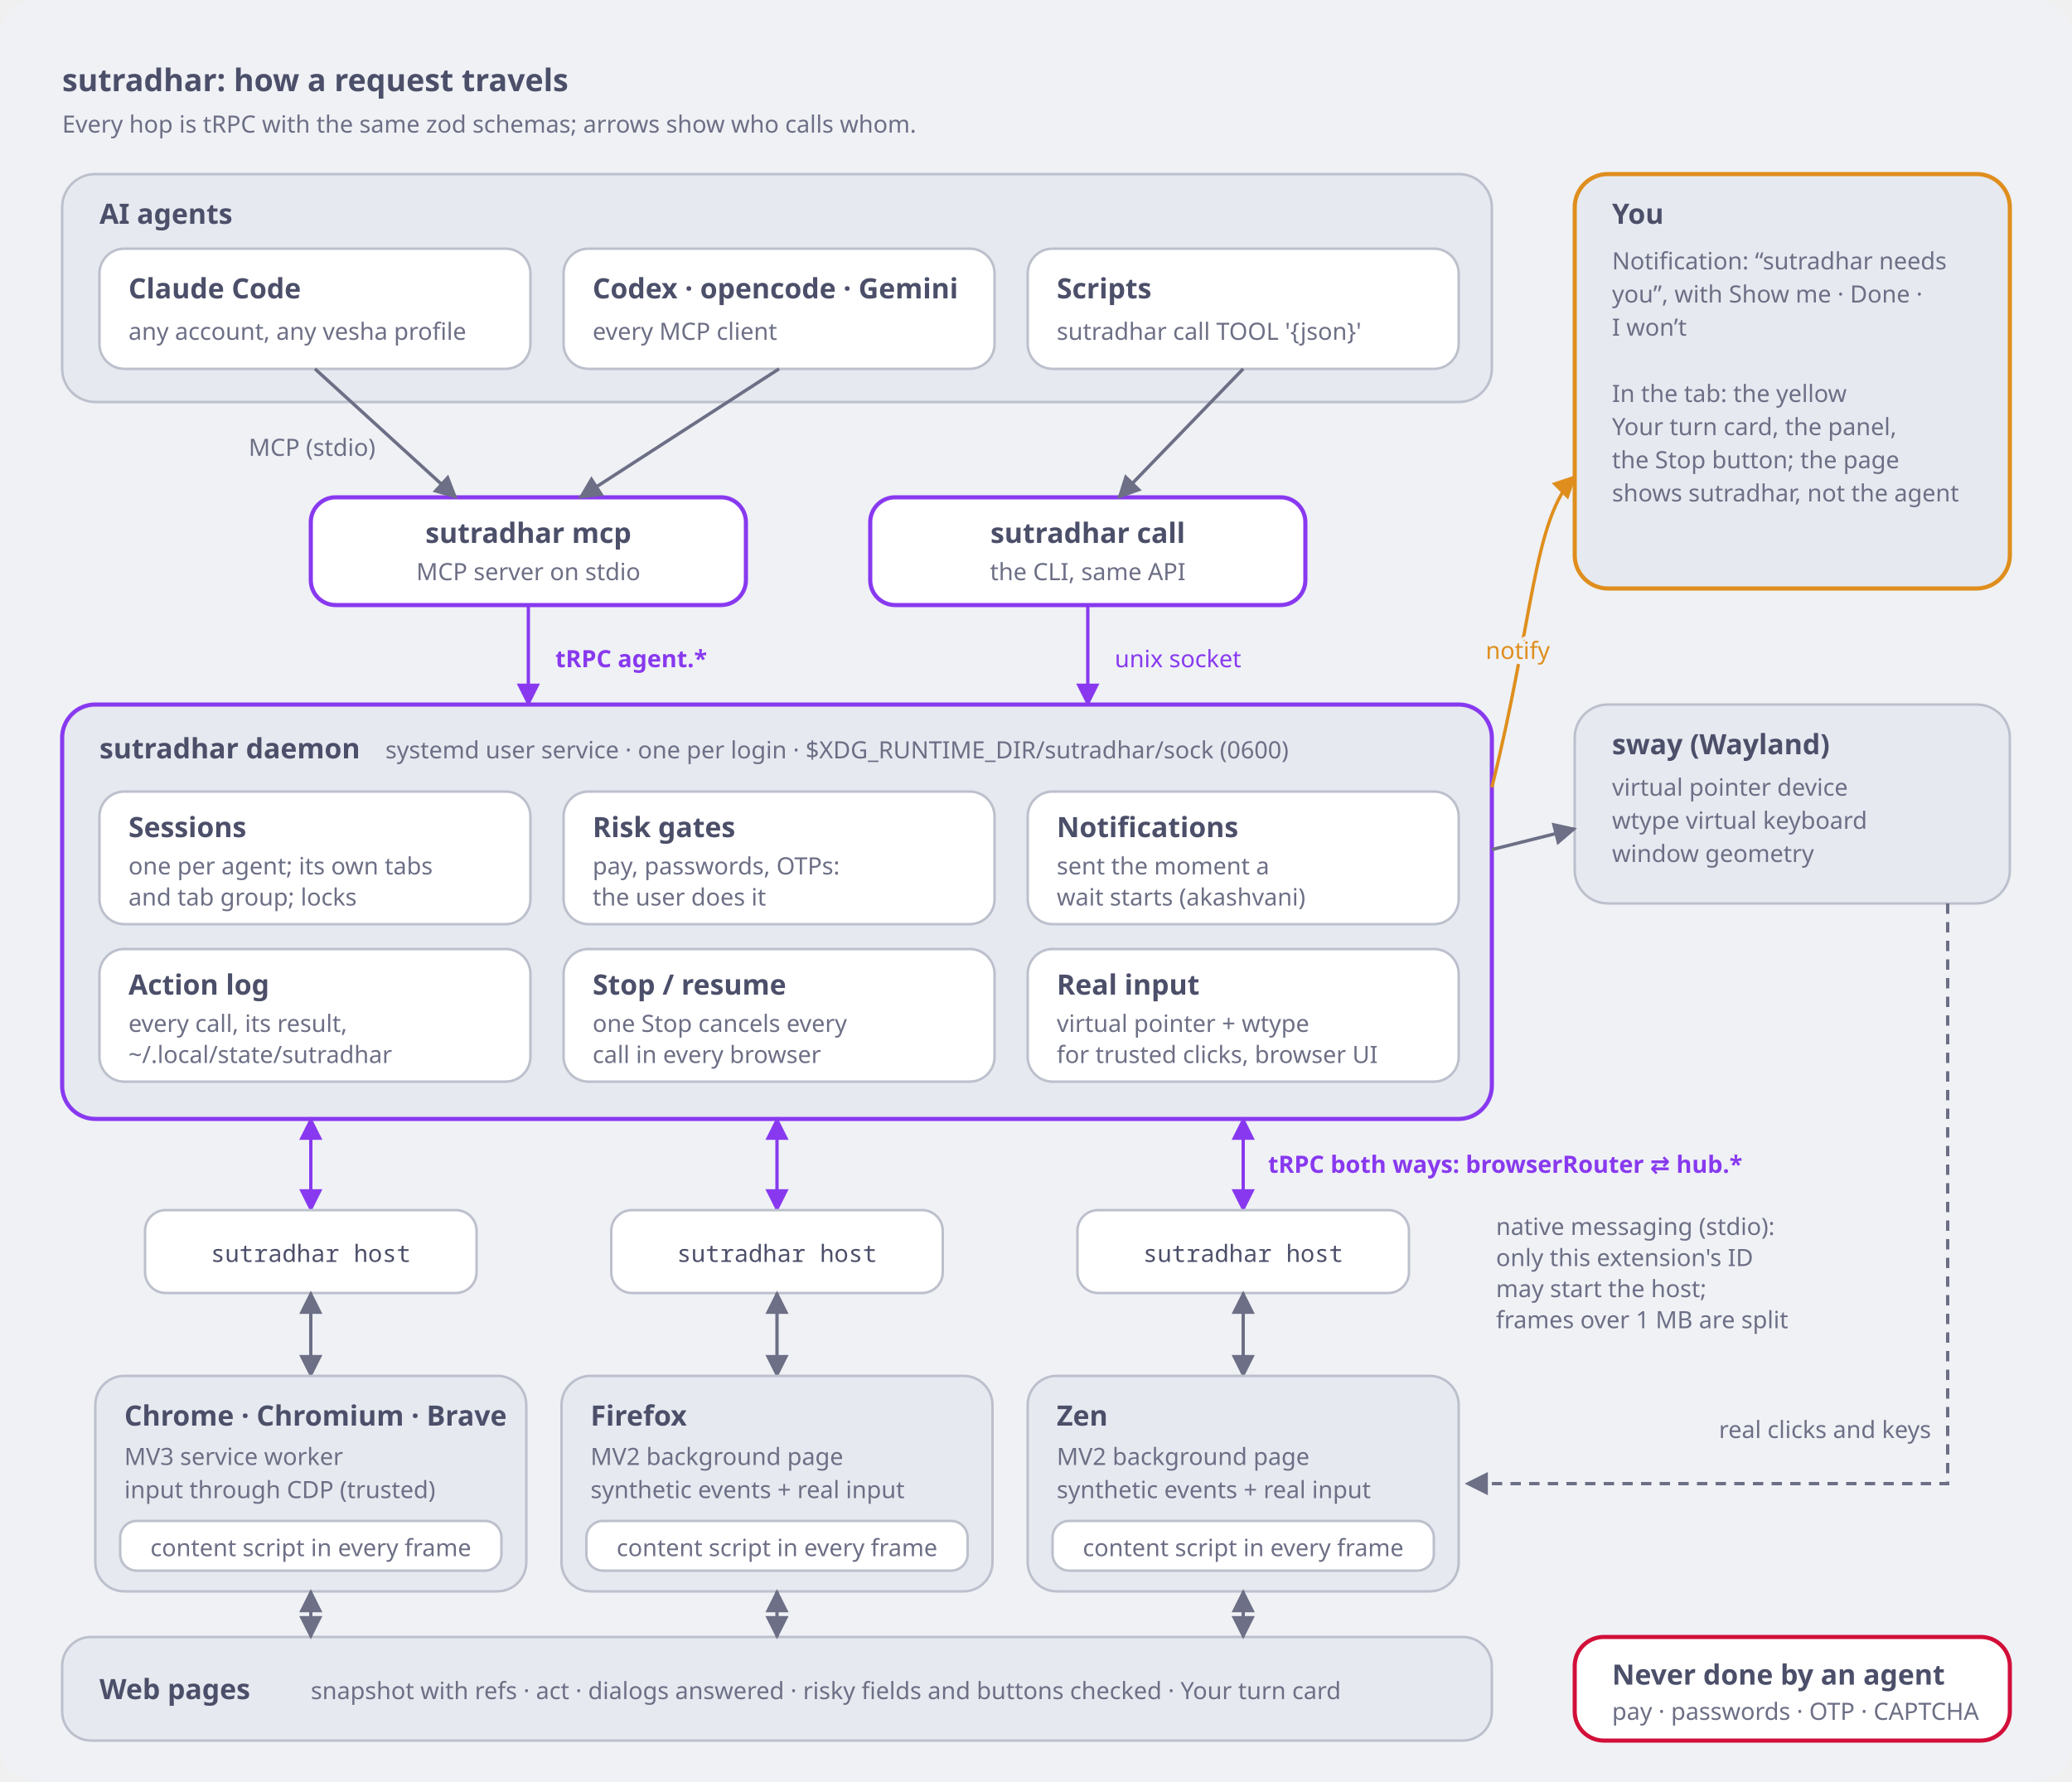
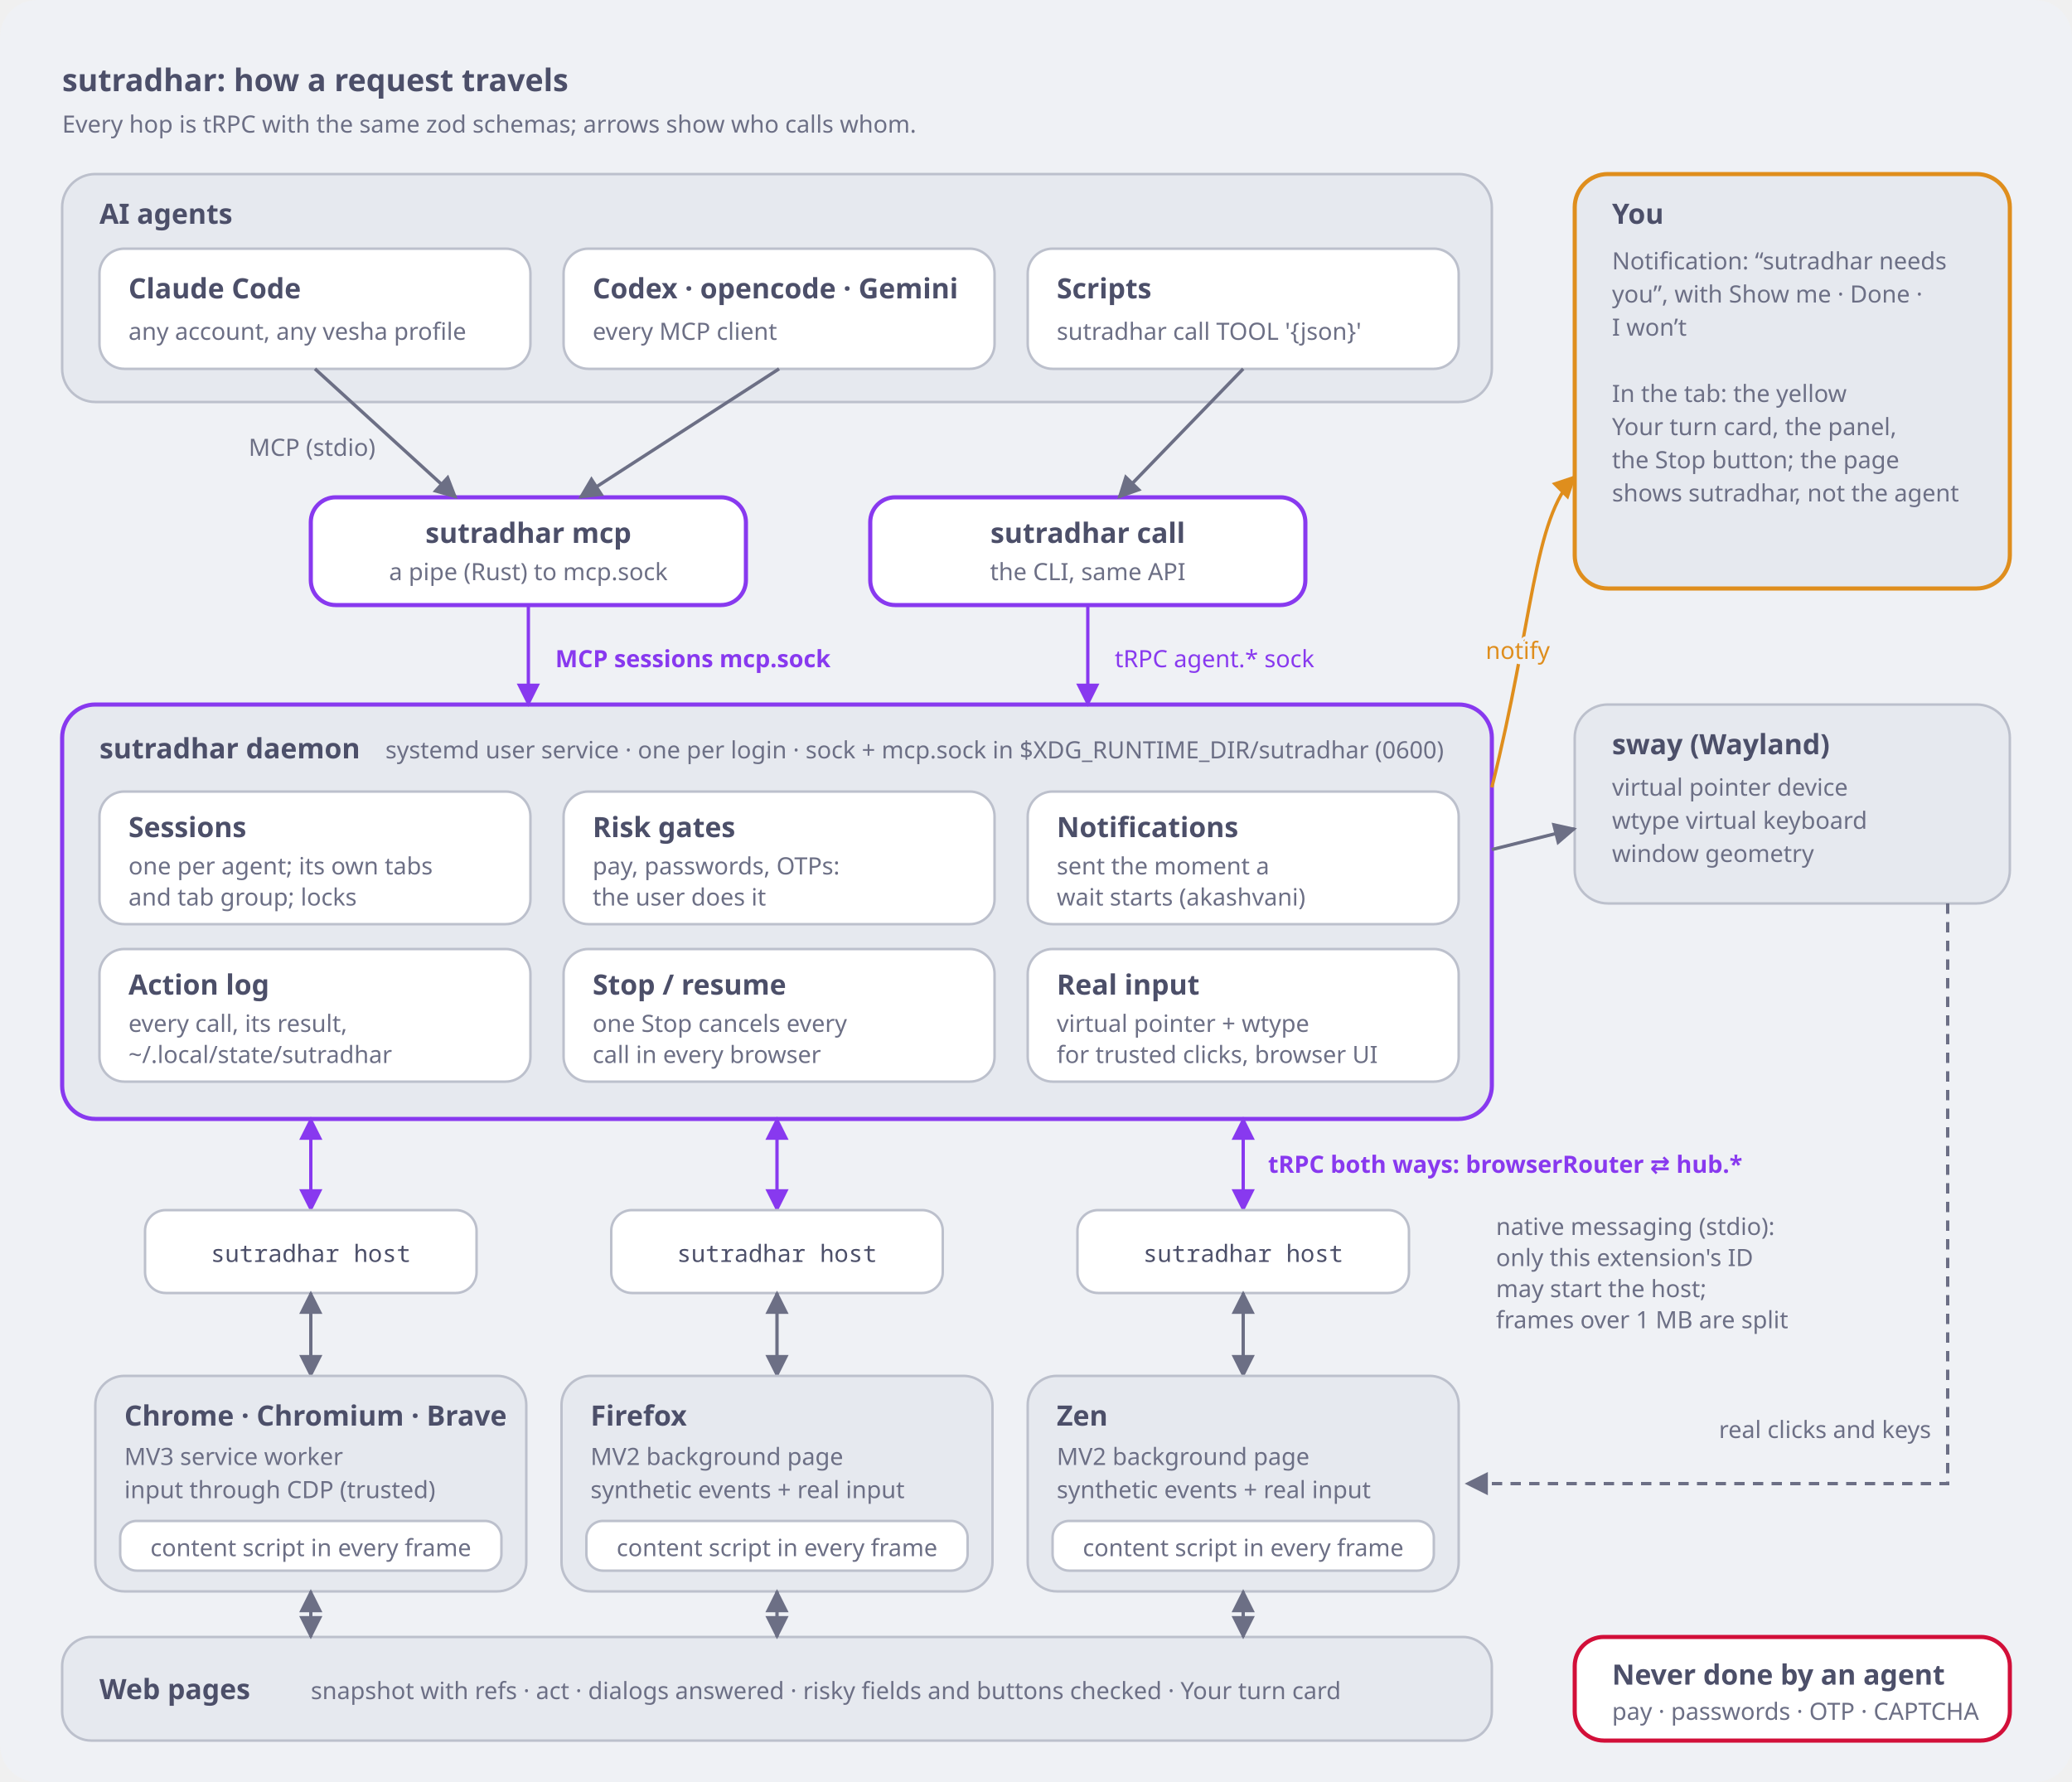
<svg xmlns="http://www.w3.org/2000/svg" viewBox="0 0 1000 860" width="1000" height="860" role="img" aria-labelledby="t d">
  <style>
    text { font-family: system-ui, -apple-system, "Segoe UI", "Noto Sans", sans-serif; }
    .panel, .card { stroke-width: 1.2; }
    .title { font-size: 15px; font-weight: 700; }
    .h { font-size: 13.5px; font-weight: 650; }
    .t { font-size: 12.5px; }
    .s { font-size: 11.5px; }
    .mono { font-family: ui-monospace, "JetBrains Mono", "Noto Sans Mono", monospace; font-size: 11.5px; }
    .edge { stroke-width: 1.6; fill: none; }
    .edge.dash { stroke-dasharray: 5 4; }
    .life { stroke-width: 1.4; stroke-dasharray: 4 5; }
    .ring-accent, .ring-yellow, .ring-green, .ring-red { stroke-width: 2; }
    .lbl { font-size: 11.5px; paint-order: stroke; stroke-width: 5px; stroke-linejoin: round; }
    text { fill: #4c4f69; }
    .bg { fill: #eff1f5; }
    .panel { fill: #e6e9ef; stroke: #bcc0cc; }
    .card { fill: #ffffff; stroke: #bcc0cc; }
    .s, .lbl { fill: #6c6f85; }
    .lbl { stroke: #eff1f5; }
    .edge { stroke: #6c6f85; }
    .edge.accent { stroke: #8839ef; } .edge.yellow { stroke: #df8e1d; } .edge.green { stroke: #40a02b; }
    .life { stroke: #bcc0cc; }
    .accentfill { fill: #8839ef; } .yellowfill { fill: #df8e1d; } .greenfill { fill: #40a02b; } .subfill { fill: #6c6f85; }
    .ring-accent { stroke: #8839ef; } .ring-yellow { stroke: #df8e1d; } .ring-green { stroke: #40a02b; } .ring-red { stroke: #d20f39; }
    .lbl-accent { fill: #8839ef; } .lbl-yellow { fill: #df8e1d; } .lbl-green { fill: #40a02b; } .lbl-red { fill: #d20f39; }
    @media (prefers-color-scheme: dark) {
    text { fill: #cdd6f4; }
    .bg { fill: #1e1e2e; }
    .panel { fill: #181825; stroke: #585b70; }
    .card { fill: #313244; stroke: #585b70; }
    .s, .lbl { fill: #a6adc8; }
    .lbl { stroke: #1e1e2e; }
    .edge { stroke: #a6adc8; }
    .edge.accent { stroke: #cba6f7; } .edge.yellow { stroke: #f9e2af; } .edge.green { stroke: #a6e3a1; }
    .life { stroke: #585b70; }
    .accentfill { fill: #cba6f7; } .yellowfill { fill: #f9e2af; } .greenfill { fill: #a6e3a1; } .subfill { fill: #a6adc8; }
    .ring-accent { stroke: #cba6f7; } .ring-yellow { stroke: #f9e2af; } .ring-green { stroke: #a6e3a1; } .ring-red { stroke: #f38ba8; }
    .lbl-accent { fill: #cba6f7; } .lbl-yellow { fill: #f9e2af; } .lbl-green { fill: #a6e3a1; } .lbl-red { fill: #f38ba8; }
    }
  </style>
  <defs>
    <marker id="a" viewBox="0 0 10 10" refX="9" refY="5" markerWidth="7" markerHeight="7" orient="auto-start-reverse">
      <path d="M0 0 L10 5 L0 10 z" class="subfill" />
    </marker>
    <marker id="aa" viewBox="0 0 10 10" refX="9" refY="5" markerWidth="7" markerHeight="7" orient="auto-start-reverse">
      <path d="M0 0 L10 5 L0 10 z" class="accentfill" />
    </marker>
    <marker id="ay" viewBox="0 0 10 10" refX="9" refY="5" markerWidth="7" markerHeight="7" orient="auto-start-reverse">
      <path d="M0 0 L10 5 L0 10 z" class="yellowfill" />
    </marker>
    <marker id="ag" viewBox="0 0 10 10" refX="9" refY="5" markerWidth="7" markerHeight="7" orient="auto-start-reverse">
      <path d="M0 0 L10 5 L0 10 z" class="greenfill" />
    </marker>
  </defs>
  <rect class="bg" x="0" y="0" width="1000" height="860" rx="18" />
  <text class="title " x="30" y="44" text-anchor="start">sutradhar: how a request travels</text>
  <text class="s " x="30" y="64" text-anchor="start">Every hop is tRPC with the same zod schemas; arrows show who calls whom.</text>
  <rect class="panel " x="30" y="84" width="690" height="110" rx="16" />
  <text class="h " x="48" y="108" text-anchor="start">AI agents</text>
  <rect class="card " x="48" y="120" width="208" height="58" rx="12" />
  <text class="h " x="62" y="144" text-anchor="start">Claude Code</text>
  <text class="s " x="62" y="164" text-anchor="start">any account, any vesha profile</text>
  <rect class="card " x="272" y="120" width="208" height="58" rx="12" />
  <text class="h " x="286" y="144" text-anchor="start">Codex · opencode · Gemini</text>
  <text class="s " x="286" y="164" text-anchor="start">every MCP client</text>
  <rect class="card " x="496" y="120" width="208" height="58" rx="12" />
  <text class="h " x="510" y="144" text-anchor="start">Scripts</text>
  <text class="s " x="510" y="164" text-anchor="start">sutradhar call TOOL '{json}'</text>
  <rect class="card ring-accent" x="150" y="240" width="210" height="52" rx="12" />
  <text class="h " x="255" y="262" text-anchor="middle">sutradhar mcp</text>
-   <text class="s " x="255" y="280" text-anchor="middle">MCP server on stdio</text>
+   <text class="s " x="255" y="280" text-anchor="middle">a pipe (Rust) to mcp.sock</text>
  <rect class="card ring-accent" x="420" y="240" width="210" height="52" rx="12" />
  <text class="h " x="525" y="262" text-anchor="middle">sutradhar call</text>
  <text class="s " x="525" y="280" text-anchor="middle">the CLI, same API</text>
  <path class="edge  " d="M152 178 L220 240" marker-end="url(#a)" />
  <path class="edge  " d="M376 178 L280 240" marker-end="url(#a)" />
  <path class="edge  " d="M600 178 L540 240" marker-end="url(#a)" />
  <text class="lbl" x="120" y="220" text-anchor="start">MCP (stdio)</text>
  <rect class="panel ring-accent" x="30" y="340" width="690" height="200" rx="16" />
  <text class="h " x="48" y="366" text-anchor="start">sutradhar daemon</text>
-   <text class="s " x="186" y="366" text-anchor="start">systemd user service · one per login · $XDG_RUNTIME_DIR/sutradhar/sock (0600)</text>
+   <text class="s " x="186" y="366" text-anchor="start">systemd user service · one per login · sock + mcp.sock in $XDG_RUNTIME_DIR/sutradhar (0600)</text>
  <rect class="card " x="48" y="382" width="208" height="64" rx="12" />
  <text class="h " x="62" y="404" text-anchor="start">Sessions</text>
  <text class="s " x="62" y="422" text-anchor="start">one per agent; its own tabs</text>
  <text class="s " x="62" y="437" text-anchor="start">and tab group; locks</text>
  <rect class="card " x="272" y="382" width="208" height="64" rx="12" />
  <text class="h " x="286" y="404" text-anchor="start">Risk gates</text>
  <text class="s " x="286" y="422" text-anchor="start">pay, passwords, OTPs:</text>
  <text class="s " x="286" y="437" text-anchor="start">the user does it</text>
  <rect class="card " x="496" y="382" width="208" height="64" rx="12" />
  <text class="h " x="510" y="404" text-anchor="start">Notifications</text>
  <text class="s " x="510" y="422" text-anchor="start">sent the moment a</text>
  <text class="s " x="510" y="437" text-anchor="start">wait starts (akashvani)</text>
  <rect class="card " x="48" y="458" width="208" height="64" rx="12" />
  <text class="h " x="62" y="480" text-anchor="start">Action log</text>
  <text class="s " x="62" y="498" text-anchor="start">every call, its result,</text>
  <text class="s " x="62" y="513" text-anchor="start">~/.local/state/sutradhar</text>
  <rect class="card " x="272" y="458" width="208" height="64" rx="12" />
  <text class="h " x="286" y="480" text-anchor="start">Stop / resume</text>
  <text class="s " x="286" y="498" text-anchor="start">one Stop cancels every</text>
  <text class="s " x="286" y="513" text-anchor="start">call in every browser</text>
  <rect class="card " x="496" y="458" width="208" height="64" rx="12" />
  <text class="h " x="510" y="480" text-anchor="start">Real input</text>
  <text class="s " x="510" y="498" text-anchor="start">virtual pointer + wtype</text>
  <text class="s " x="510" y="513" text-anchor="start">for trusted clicks, browser UI</text>
  <path class="edge accent " d="M255 292 L255 340" marker-end="url(#aa)" />
  <path class="edge accent " d="M525 292 L525 340" marker-end="url(#aa)" />
-   <text class="lbl lbl-accent" x="268" y="322" text-anchor="start" font-weight="650">tRPC  agent.*</text>
-   <text class="lbl lbl-accent" x="538" y="322" text-anchor="start">unix socket</text>
+   <text class="lbl lbl-accent" x="268" y="322" text-anchor="start" font-weight="650">MCP sessions  mcp.sock</text>
+   <text class="lbl lbl-accent" x="538" y="322" text-anchor="start">tRPC agent.*  sock</text>
  <rect class="panel ring-yellow" x="760" y="84" width="210" height="200" rx="16" />
  <text class="h " x="778" y="108" text-anchor="start">You</text>
  <text class="s " x="778" y="130" text-anchor="start">Notification: “sutradhar needs</text>
  <text class="s " x="778" y="146" text-anchor="start">you”, with Show me · Done ·</text>
  <text class="s " x="778" y="162" text-anchor="start">I won’t</text>
  <text class="s " x="778" y="178" text-anchor="start" />
  <text class="s " x="778" y="194" text-anchor="start">In the tab: the yellow</text>
  <text class="s " x="778" y="210" text-anchor="start">Your turn card, the panel,</text>
  <text class="s " x="778" y="226" text-anchor="start">the Stop button; the page</text>
  <text class="s " x="778" y="242" text-anchor="start">shows sutradhar, not the agent</text>
  <rect class="panel " x="760" y="340" width="210" height="96" rx="16" />
  <text class="h " x="778" y="364" text-anchor="start">sway (Wayland)</text>
  <text class="s " x="778" y="384" text-anchor="start">virtual pointer device</text>
  <text class="s " x="778" y="400" text-anchor="start">wtype virtual keyboard</text>
  <text class="s " x="778" y="416" text-anchor="start">window geometry</text>
  <path class="edge  " d="M720 410 L760 400" marker-end="url(#a)" />
  <path class="edge yellow " d="M720 380 C 740 300, 740 250, 760 230" marker-end="url(#ay)" />
  <text class="lbl lbl-yellow" x="748" y="318" text-anchor="end">notify</text>
  <path class="edge accent " d="M150 540 L150 584" marker-end="url(#aa)" marker-start="url(#aa)" />
  <path class="edge accent " d="M375 540 L375 584" marker-end="url(#aa)" marker-start="url(#aa)" />
  <path class="edge accent " d="M600 540 L600 584" marker-end="url(#aa)" marker-start="url(#aa)" />
  <text class="lbl lbl-accent" x="612" y="566" text-anchor="start" font-weight="650">tRPC both ways: browserRouter ⇄ hub.*</text>
  <rect class="card " x="70" y="584" width="160" height="40" rx="10" />
  <text class="mono " x="150" y="609" text-anchor="middle">sutradhar host</text>
  <rect class="card " x="295" y="584" width="160" height="40" rx="10" />
  <text class="mono " x="375" y="609" text-anchor="middle">sutradhar host</text>
  <rect class="card " x="520" y="584" width="160" height="40" rx="10" />
  <text class="mono " x="600" y="609" text-anchor="middle">sutradhar host</text>
  <text class="s " x="722" y="596" text-anchor="start">native messaging (stdio):</text>
  <text class="s " x="722" y="611" text-anchor="start">only this extension's ID</text>
  <text class="s " x="722" y="626" text-anchor="start">may start the host;</text>
  <text class="s " x="722" y="641" text-anchor="start">frames over 1 MB are split</text>
  <path class="edge  " d="M150 624 L150 664" marker-end="url(#a)" marker-start="url(#a)" />
  <path class="edge  " d="M375 624 L375 664" marker-end="url(#a)" marker-start="url(#a)" />
  <path class="edge  " d="M600 624 L600 664" marker-end="url(#a)" marker-start="url(#a)" />
  <rect class="panel " x="46" y="664" width="208" height="104" rx="14" />
  <text class="h " x="60" y="688" text-anchor="start">Chrome · Chromium · Brave</text>
  <text class="s " x="60" y="707" text-anchor="start">MV3 service worker</text>
  <text class="s " x="60" y="723" text-anchor="start">input through CDP (trusted)</text>
  <rect class="card " x="58" y="734" width="184" height="24" rx="8" />
  <text class="s " x="150" y="751" text-anchor="middle">content script in every frame</text>
  <rect class="panel " x="271" y="664" width="208" height="104" rx="14" />
  <text class="h " x="285" y="688" text-anchor="start">Firefox</text>
  <text class="s " x="285" y="707" text-anchor="start">MV2 background page</text>
  <text class="s " x="285" y="723" text-anchor="start">synthetic events + real input</text>
  <rect class="card " x="283" y="734" width="184" height="24" rx="8" />
  <text class="s " x="375" y="751" text-anchor="middle">content script in every frame</text>
  <rect class="panel " x="496" y="664" width="208" height="104" rx="14" />
  <text class="h " x="510" y="688" text-anchor="start">Zen</text>
  <text class="s " x="510" y="707" text-anchor="start">MV2 background page</text>
  <text class="s " x="510" y="723" text-anchor="start">synthetic events + real input</text>
  <rect class="card " x="508" y="734" width="184" height="24" rx="8" />
  <text class="s " x="600" y="751" text-anchor="middle">content script in every frame</text>
  <path class="edge  dash" d="M940 436 V716 H708" marker-end="url(#a)" />
  <text class="lbl" x="932" y="694" text-anchor="end">real clicks and keys</text>
  <rect class="panel " x="30" y="790" width="690" height="50" rx="14" />
  <text class="h " x="48" y="820" text-anchor="start">Web pages</text>
  <text class="s " x="150" y="820" text-anchor="start">snapshot with refs · act · dialogs answered · risky fields and buttons checked · Your turn card</text>
  <path class="edge  " d="M150 768 L150 790" marker-end="url(#a)" marker-start="url(#a)" />
  <path class="edge  " d="M375 768 L375 790" marker-end="url(#a)" marker-start="url(#a)" />
  <path class="edge  " d="M600 768 L600 790" marker-end="url(#a)" marker-start="url(#a)" />
  <rect class="card ring-red" x="760" y="790" width="210" height="50" rx="14" />
  <text class="h " x="778" y="813" text-anchor="start">Never done by an agent</text>
  <text class="s " x="778" y="830" text-anchor="start">pay · passwords · OTP · CAPTCHA</text>
</svg>
